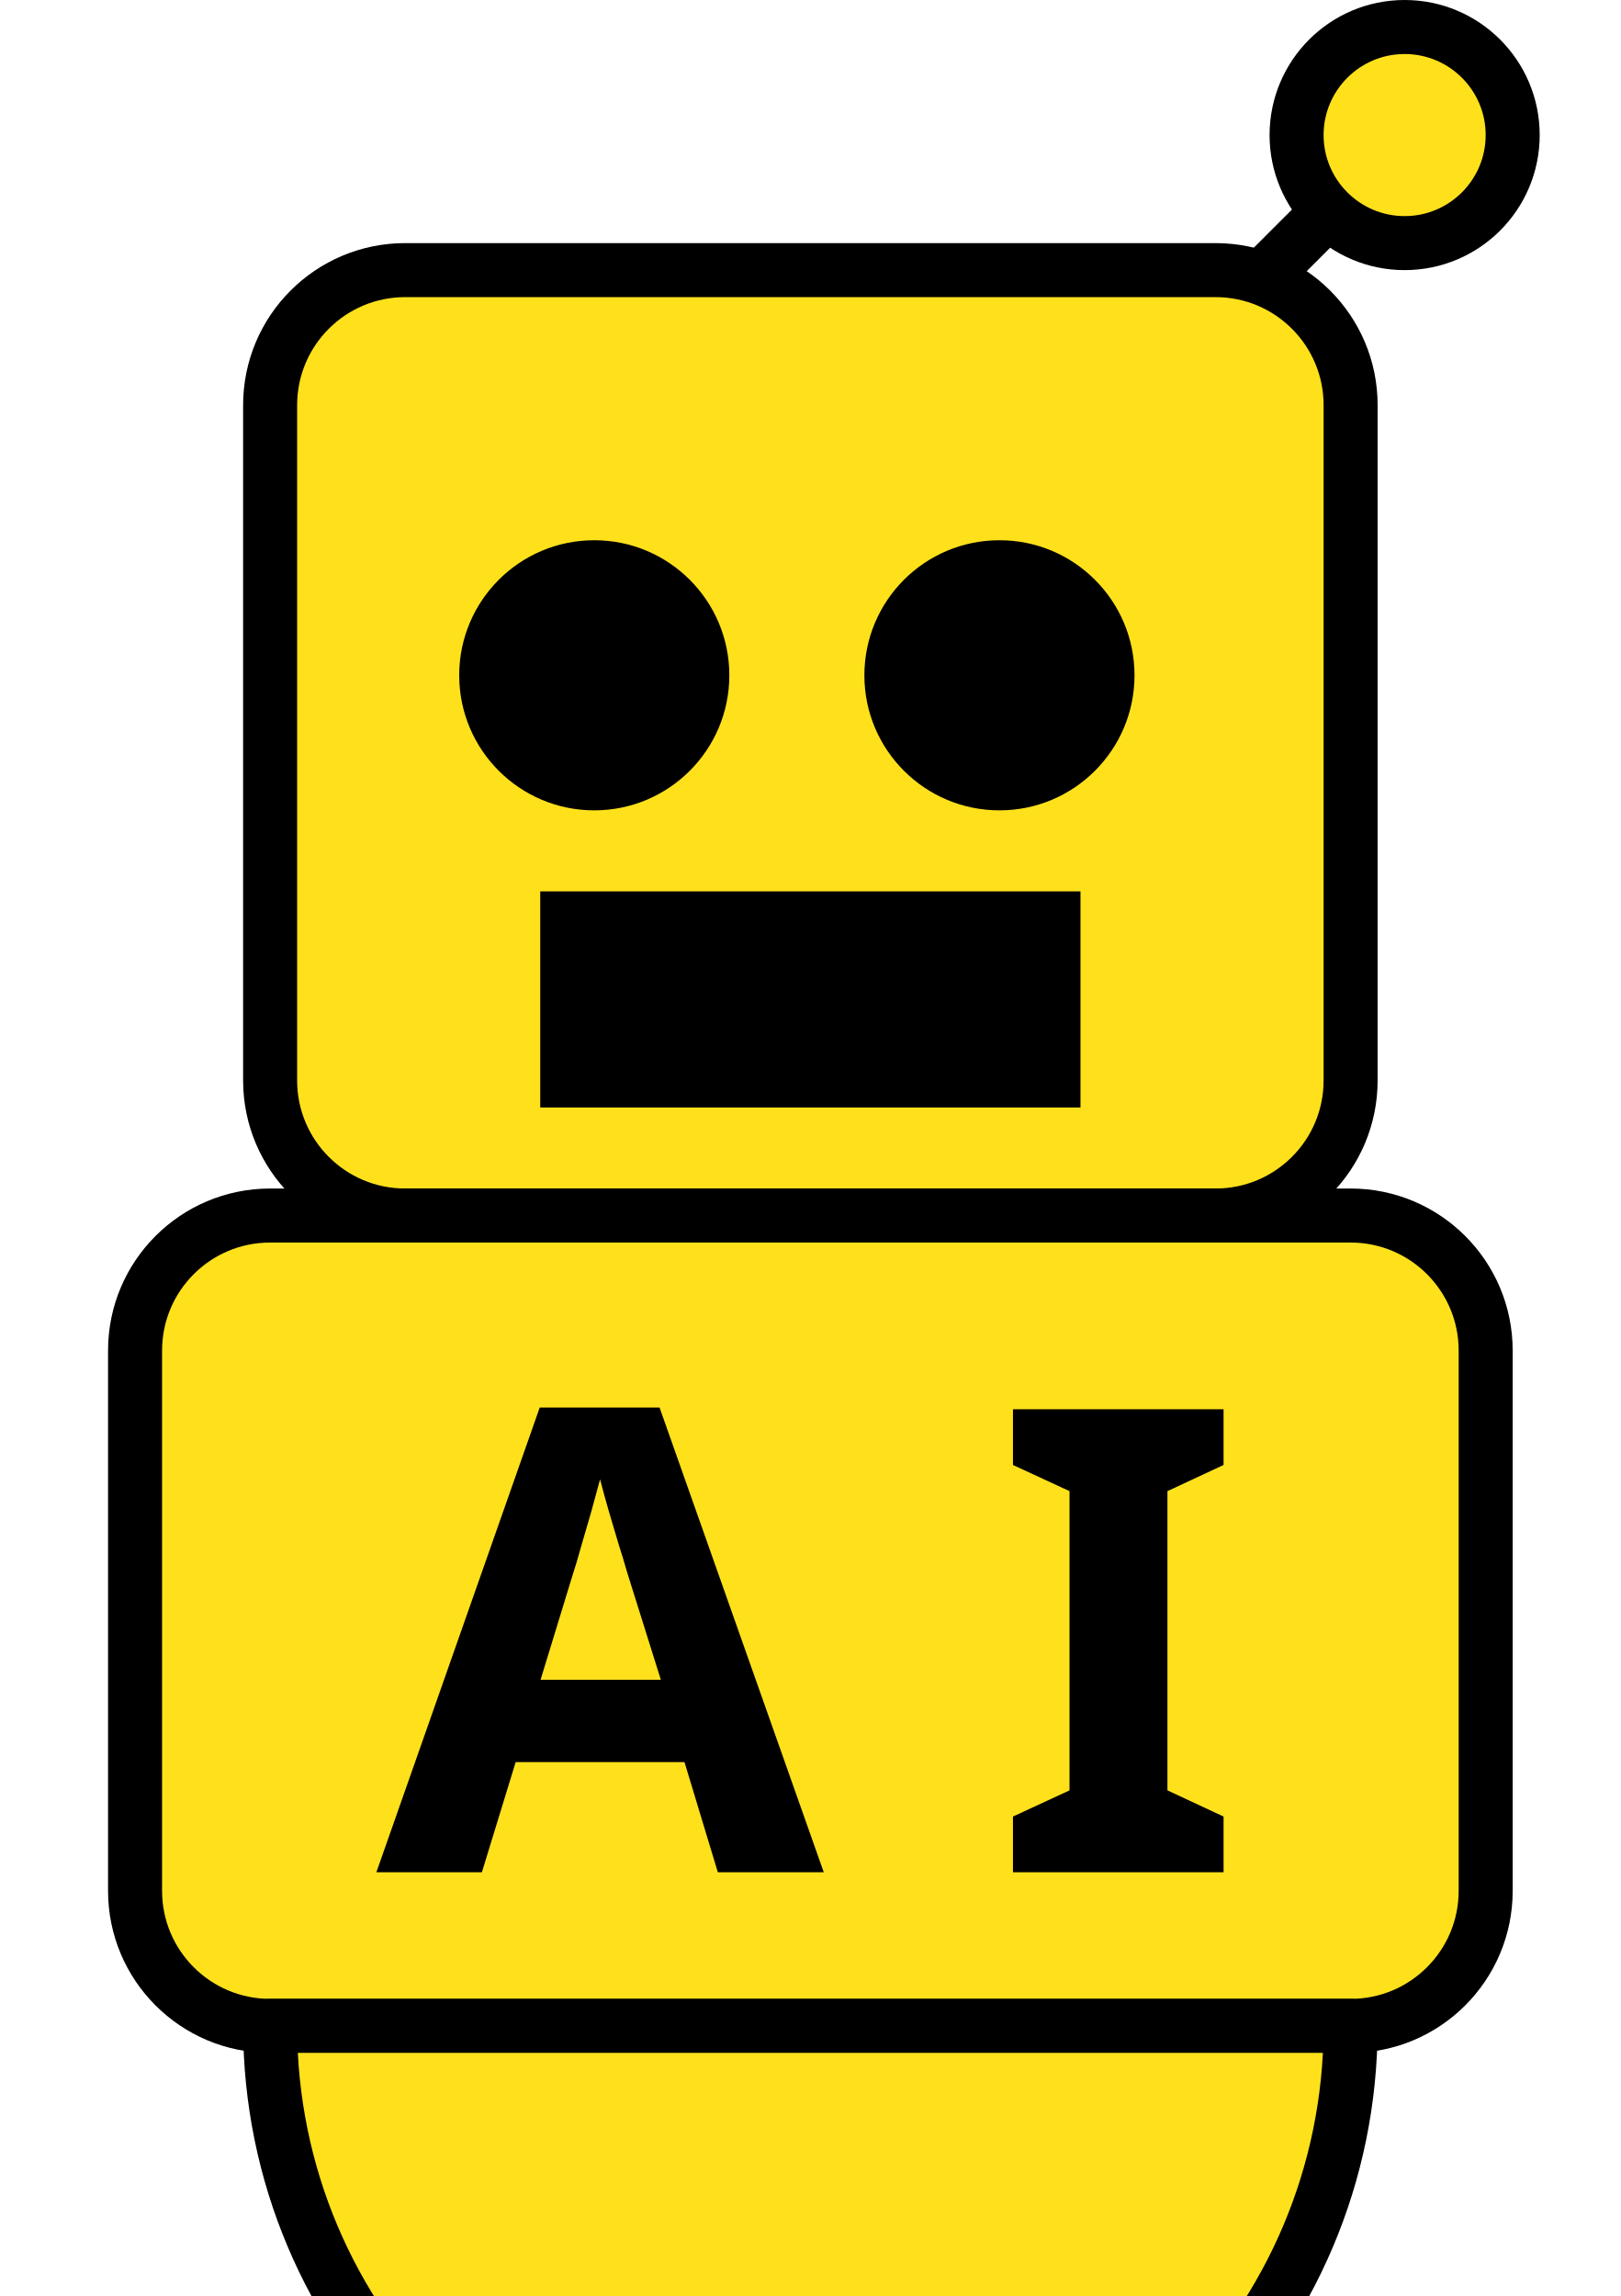
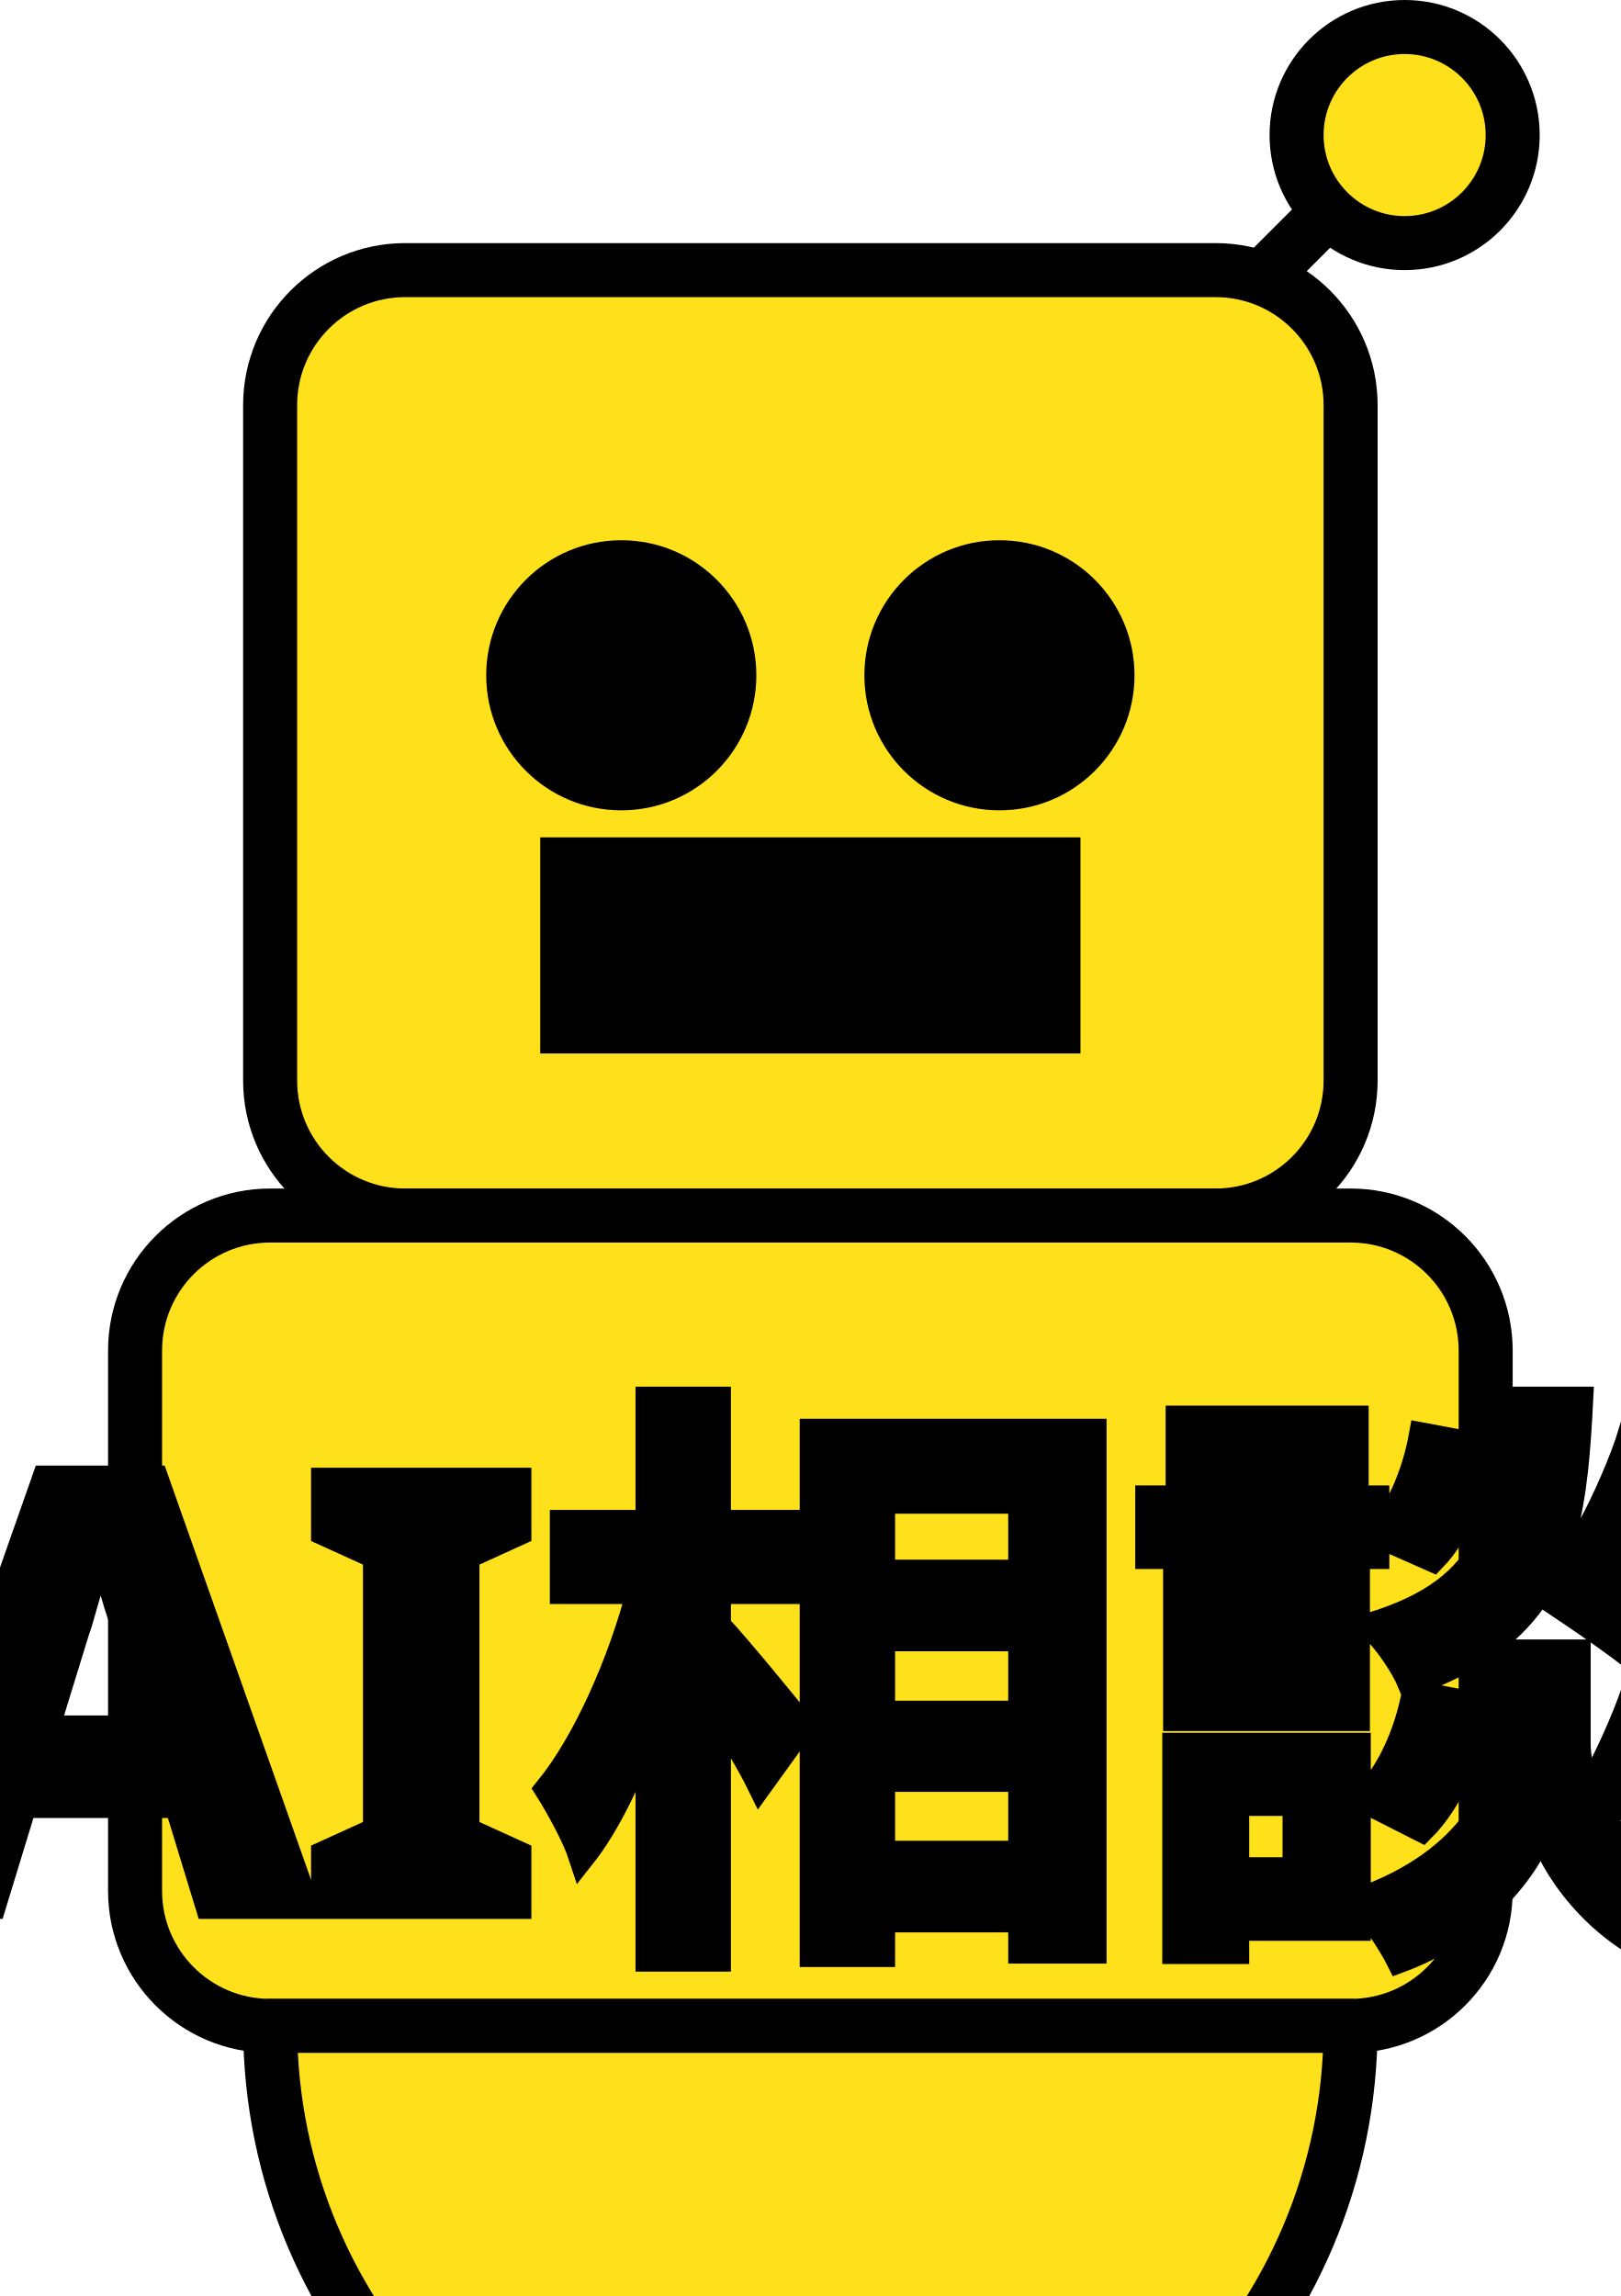
<svg xmlns="http://www.w3.org/2000/svg" width="60" height="85" viewBox="0 0 60 85">
  <defs>
    <style>
      .cls-1 {
        fill: #ffe11b;
        stroke: #000;
        stroke-linejoin: round;
        stroke-width: 2px;
        fill-rule: evenodd;
      }
      .eye-style {
        fill: #000;
      }
-       .ai-text {
+       .custom-text {
        font-family: sans-serif;
-         font-weight: bold;
-         font-size: 24px;
+         font-weight: bolder;
+         font-size: 22px;
        text-anchor: middle;
        dominant-baseline: central;
        fill: #000;
+         stroke: #000;
+         stroke-width: 1px;
      }
    </style>
  </defs>
  <g id="ai-robot">
    <line x1="45" y1="12" x2="52" y2="5" stroke="#000" stroke-width="2" />
    <circle cx="52" cy="5" r="4" class="cls-1" />
    <rect x="10" y="10" width="40" height="35" rx="5" class="cls-1" />
-     <circle cx="22" cy="25" r="5" class="eye-style" />
+     <circle cx="23" cy="25" r="5" class="eye-style" />
    <circle cx="37" cy="25" r="5" class="eye-style" />
-     <line x1="20" y1="37" x2="40" y2="37" stroke="#000" stroke-width="8" />
+     <line x1="20" y1="35" x2="40" y2="35" stroke="#000" stroke-width="8" />
    <rect x="5" y="45" width="50" height="30" rx="5" class="cls-1" />
-     <text x="30" y="60" class="ai-text">A I</text>
+     <text x="30" y="60" class="custom-text" textLength="45" lengthAdjust="spacingAndGlyphs">AI相談</text>
    <path d="M10,75 a20,20 0 0,0 40,0 Z" class="cls-1" />
  </g>
</svg>
